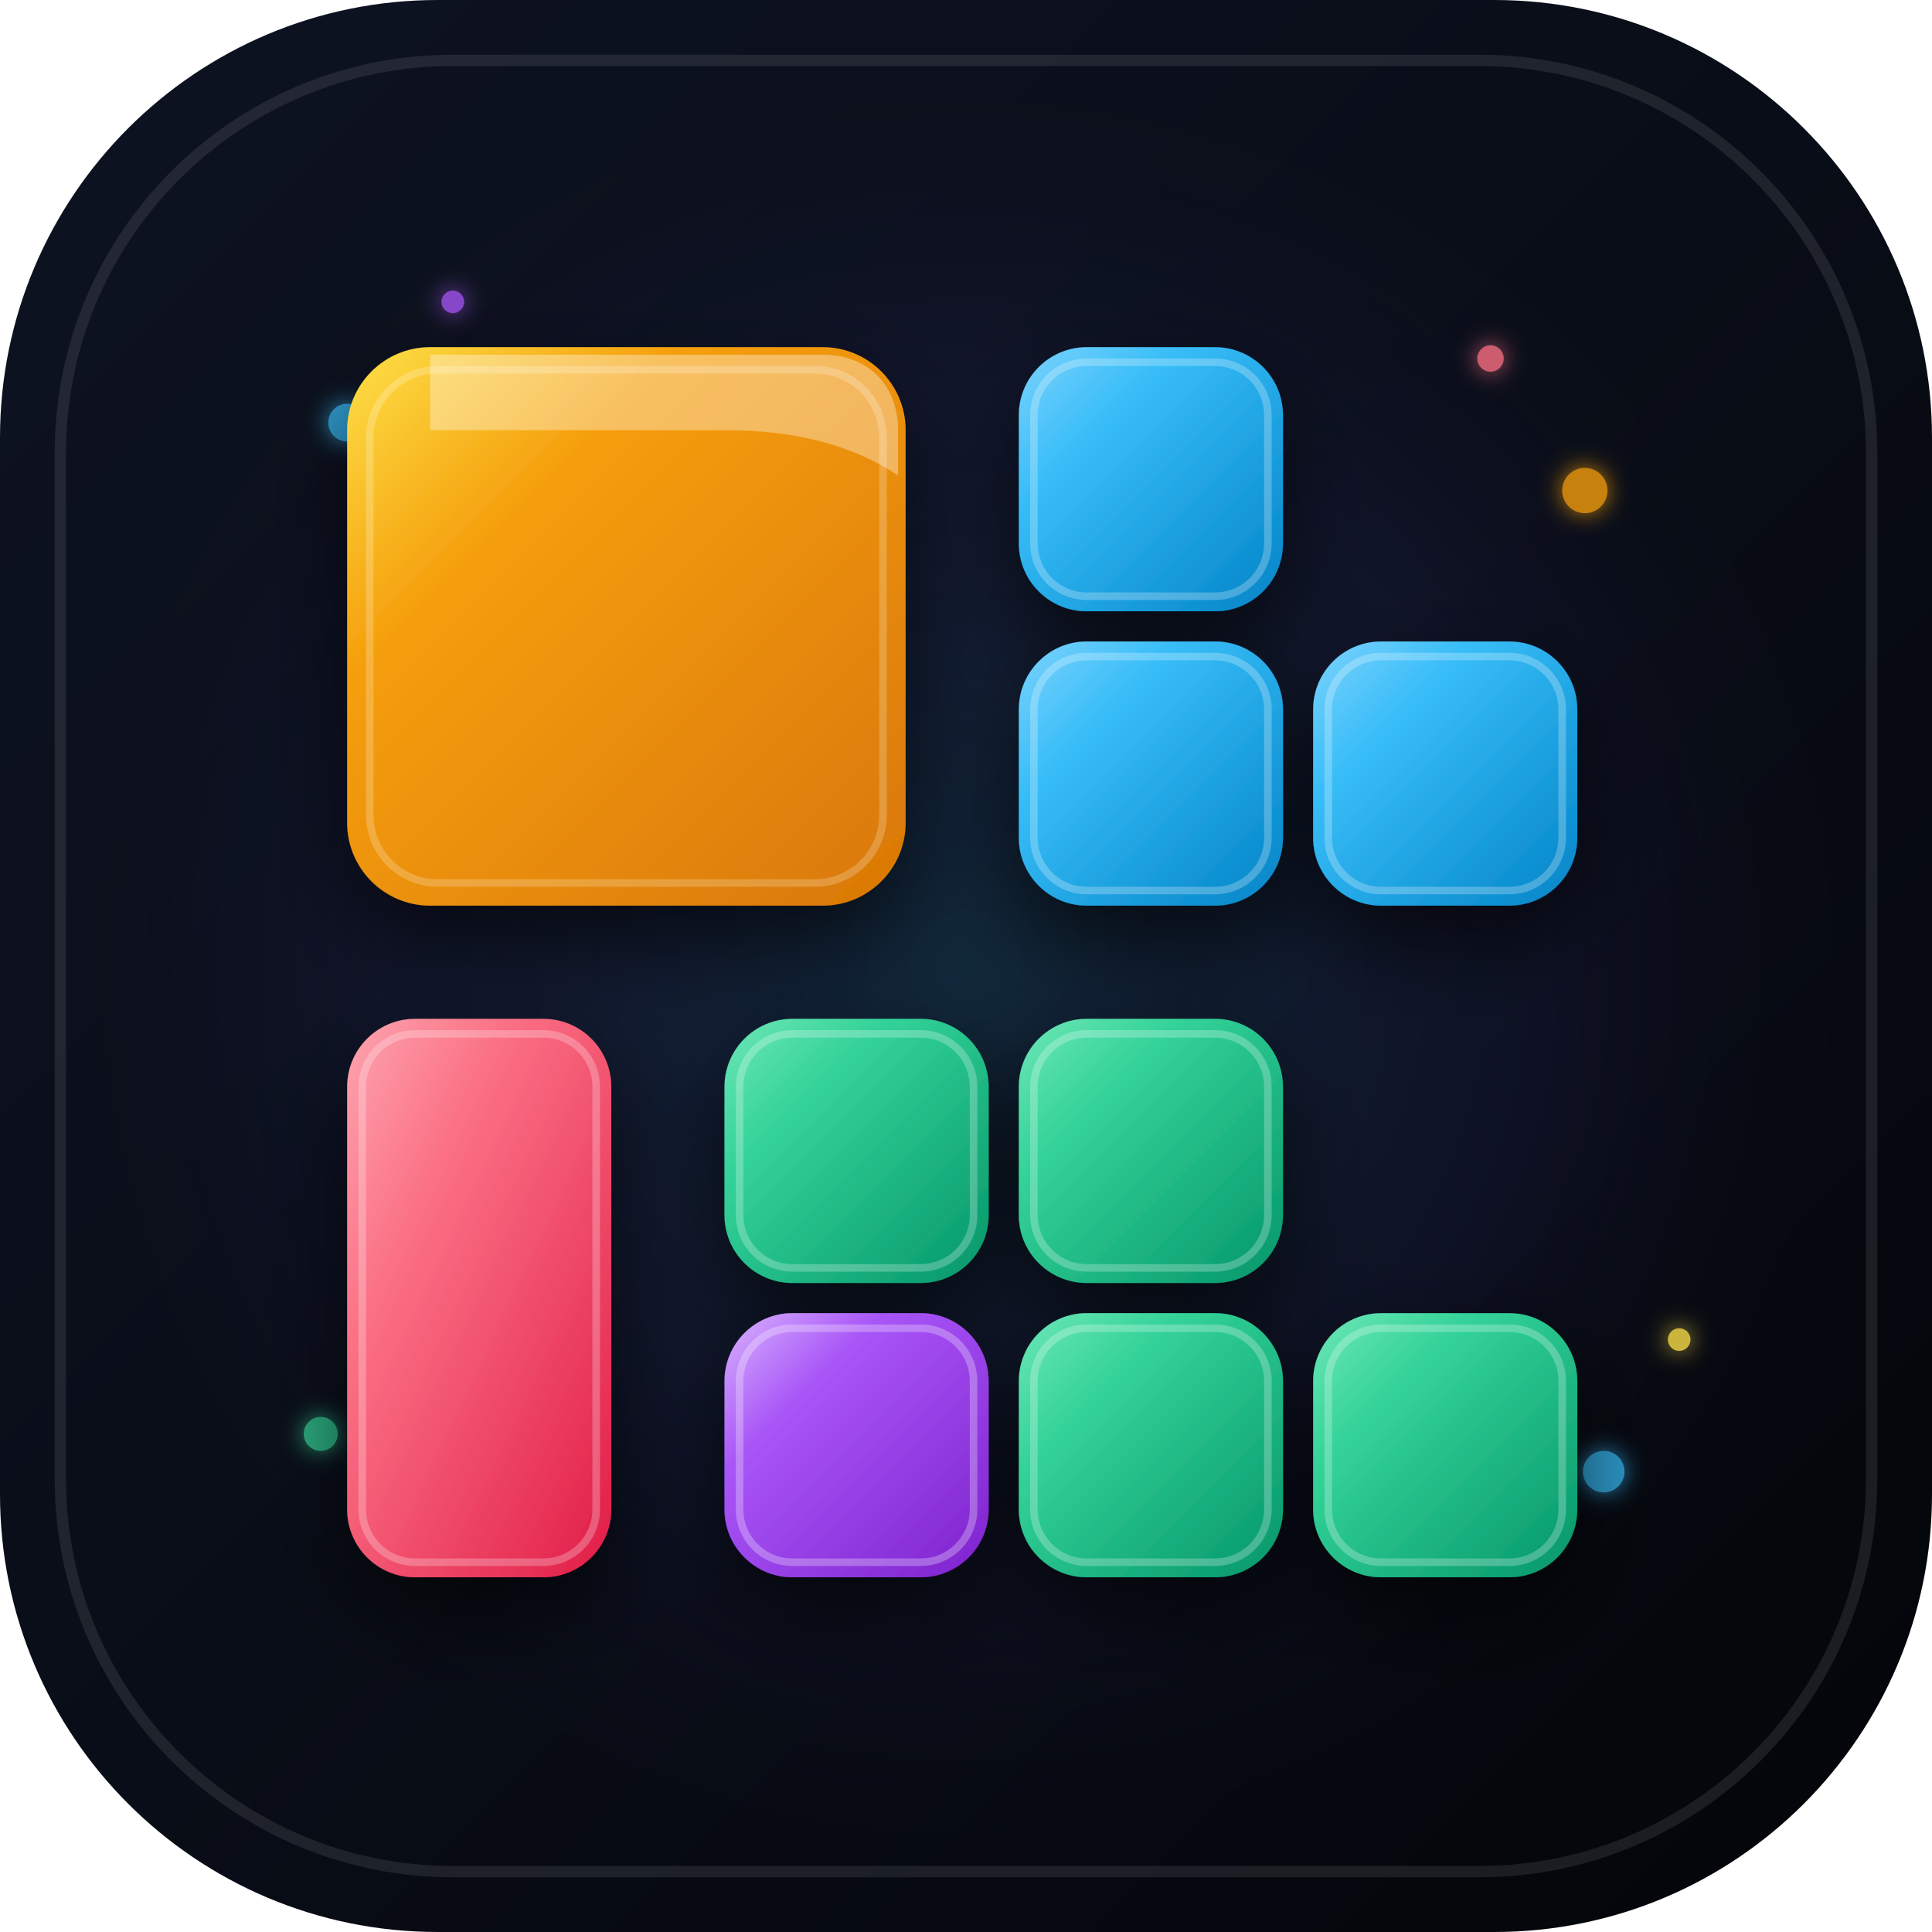
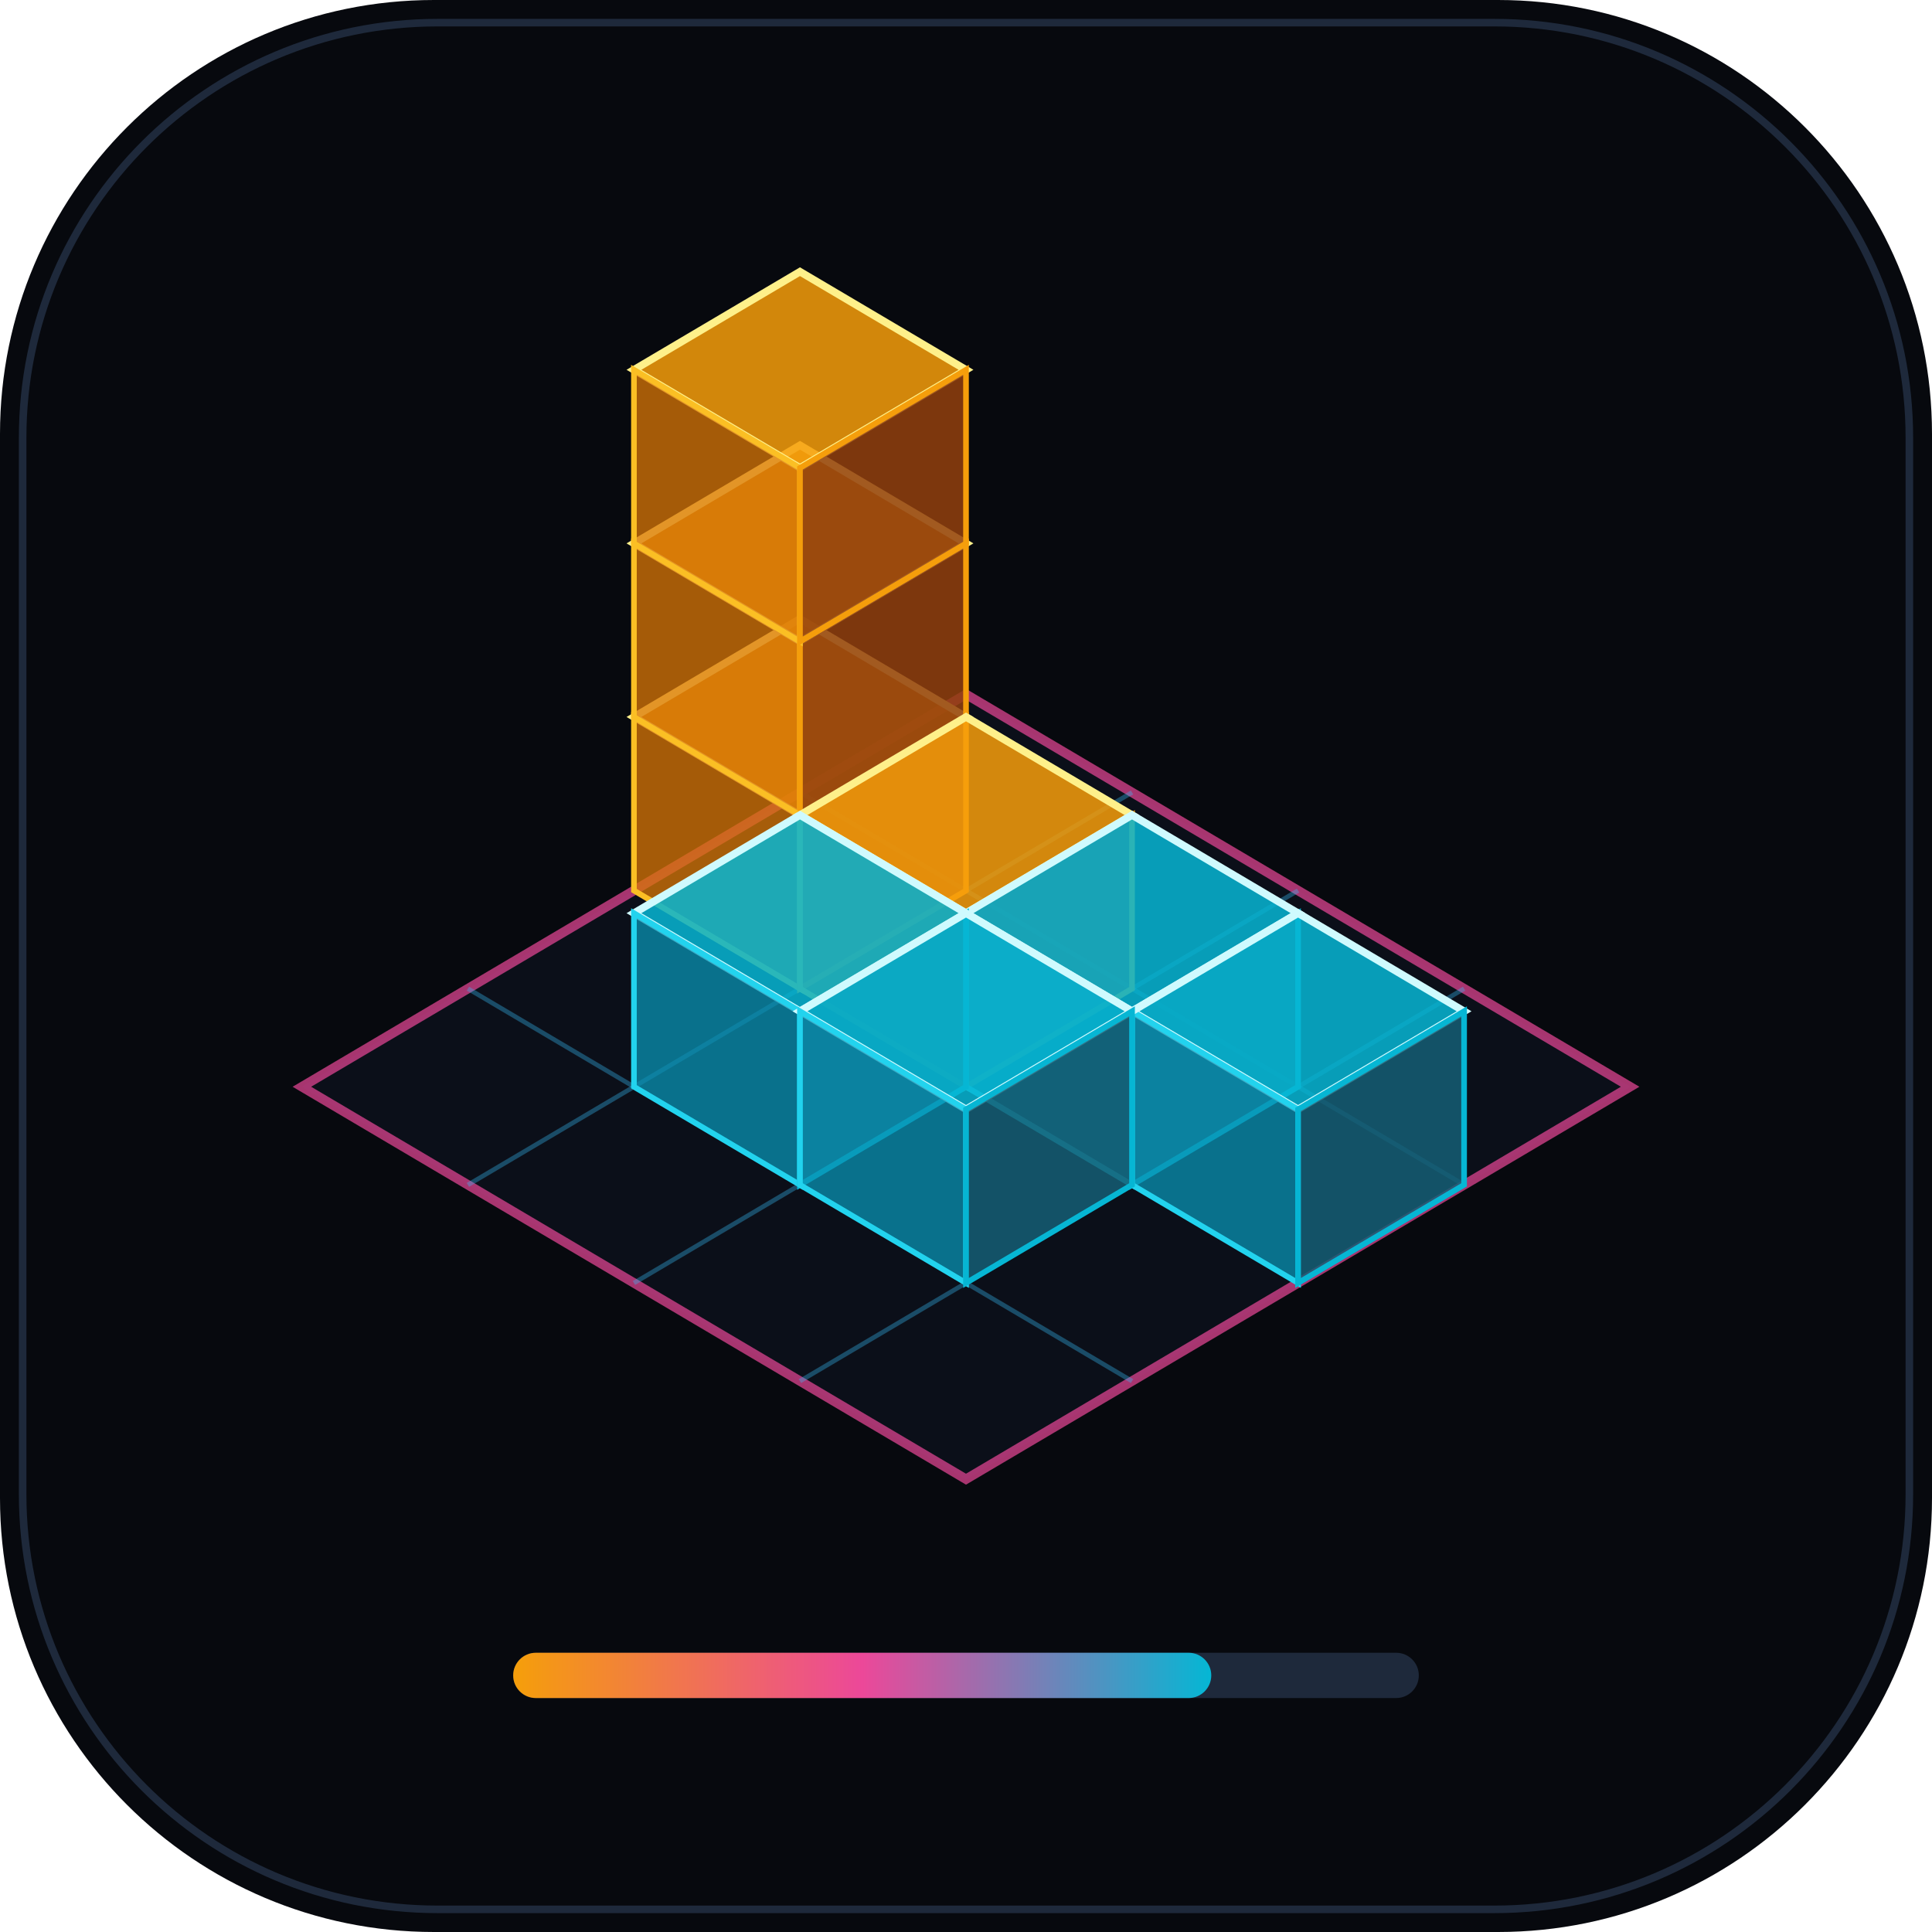
<svg xmlns="http://www.w3.org/2000/svg" viewBox="0 0 512 512" width="512" height="512">
  <defs>
-     <linearGradient id="bgGrad" x1="0%" y1="0%" x2="100%" y2="100%">
-       <stop offset="0%" stop-color="#0E1322" />
-       <stop offset="50%" stop-color="#090D17" />
-       <stop offset="100%" stop-color="#030509" />
+     <linearGradient id="layaBar" x1="0%" y1="0%" x2="100%" y2="0%">
+       <stop offset="0%" stop-color="#F59E0B" />
+       <stop offset="50%" stop-color="#EC4899" />
+       <stop offset="100%" stop-color="#06B6D4" />
    </linearGradient>
-     <radialGradient id="centerGlow" cx="50%" cy="50%" r="55%">
-       <stop offset="0%" stop-color="#38BDF8" stop-opacity="0.16" />
-       <stop offset="60%" stop-color="#6366F1" stop-opacity="0.08" />
-       <stop offset="100%" stop-color="#000000" stop-opacity="0" />
-     </radialGradient>
-     <linearGradient id="amberGrad" x1="0%" y1="0%" x2="100%" y2="100%">
-       <stop offset="0%" stop-color="#FDE047" />
-       <stop offset="30%" stop-color="#F59E0B" />
-       <stop offset="100%" stop-color="#D97706" />
-     </linearGradient>
-     <linearGradient id="cyanGrad" x1="0%" y1="0%" x2="100%" y2="100%">
-       <stop offset="0%" stop-color="#7DD3FC" />
-       <stop offset="30%" stop-color="#38BDF8" />
-       <stop offset="100%" stop-color="#0284C7" />
-     </linearGradient>
-     <linearGradient id="roseGrad" x1="0%" y1="0%" x2="100%" y2="100%">
-       <stop offset="0%" stop-color="#FDA4AF" />
-       <stop offset="30%" stop-color="#FB7185" />
-       <stop offset="100%" stop-color="#E11D48" />
-     </linearGradient>
-     <linearGradient id="emeraldGrad" x1="0%" y1="0%" x2="100%" y2="100%">
-       <stop offset="0%" stop-color="#6EE7B7" />
-       <stop offset="30%" stop-color="#34D399" />
-       <stop offset="100%" stop-color="#059669" />
-     </linearGradient>
-     <linearGradient id="violetGrad" x1="0%" y1="0%" x2="100%" y2="100%">
-       <stop offset="0%" stop-color="#D8B4FE" />
-       <stop offset="30%" stop-color="#A855F7" />
-       <stop offset="100%" stop-color="#7E22CE" />
-     </linearGradient>
-     <filter id="tileShadow" x="-20%" y="-20%" width="140%" height="150%">
-       <feDropShadow dx="0" dy="10" stdDeviation="12" flood-color="#000000" flood-opacity="0.65" />
-     </filter>
-     <filter id="glowParticle" x="-50%" y="-50%" width="200%" height="200%">
-       <feGaussianBlur stdDeviation="3" result="blur" />
-       <feMerge>
-         <feMergeNode in="blur" />
-         <feMergeNode in="SourceGraphic" />
-       </feMerge>
-     </filter>
+     <g id="neonL">
+       <polygon points="0,-98 44,-72 0,-46 -44,-72" fill="#F59E0B" fill-opacity="0.85" stroke="#FEF08A" stroke-width="2" />
+       <polygon points="-44,-72 0,-46 0,0 -44,-26" fill="#D97706" fill-opacity="0.75" stroke="#FBBF24" stroke-width="1.5" />
+       <polygon points="0,-46 44,-72 44,-26 0,0" fill="#92400E" fill-opacity="0.85" stroke="#F59E0B" stroke-width="1.5" />
+     </g>
+     <g id="neonS">
+       <polygon points="0,-98 44,-72 0,-46 -44,-72" fill="#06B6D4" fill-opacity="0.85" stroke="#CFFAFE" stroke-width="2" />
+       <polygon points="-44,-72 0,-46 0,0 -44,-26" fill="#0891B2" fill-opacity="0.75" stroke="#22D3EE" stroke-width="1.5" />
+       <polygon points="0,-46 44,-72 44,-26 0,0" fill="#155E75" fill-opacity="0.85" stroke="#06B6D4" stroke-width="1.5" />
+     </g>
  </defs>
-   <rect width="512" height="512" rx="116" fill="url(#bgGrad)" />
-   <circle cx="256" cy="256" r="230" fill="url(#centerGlow)" />
-   <rect x="16" y="16" width="480" height="480" rx="104" fill="none" stroke="rgba(255, 255, 255, 0.09)" stroke-width="3" />
-   <g filter="url(#glowParticle)" opacity="0.8">
-     <circle cx="92" cy="112" r="5" fill="#38BDF8" />
-     <circle cx="120" cy="80" r="3" fill="#A855F7" />
-     <circle cx="420" cy="130" r="6" fill="#F59E0B" />
-     <circle cx="395" cy="95" r="3.5" fill="#FB7185" />
-     <circle cx="85" cy="380" r="4.5" fill="#34D399" />
-     <circle cx="425" cy="390" r="5.5" fill="#38BDF8" />
-     <circle cx="445" cy="355" r="3" fill="#FDE047" />
+   <rect width="512" height="512" rx="115" fill="#07090E" />
+   <rect x="6" y="6" width="500" height="500" rx="110" fill="none" stroke="#1E293B" stroke-width="2" />
+   <polygon points="256,184 432,288 256,392 80,288" fill="#0B0F19" stroke="#EC4899" stroke-width="2.5" stroke-opacity="0.7" />
+   <g stroke="#38BDF8" stroke-width="1.2" stroke-opacity="0.35">
+     <line x1="212" y1="210" x2="388" y2="314" />
+     <line x1="168" y1="236" x2="344" y2="340" />
+     <line x1="124" y1="262" x2="300" y2="366" />
+     <line x1="300" y1="210" x2="124" y2="314" />
+     <line x1="344" y1="236" x2="168" y2="340" />
+     <line x1="388" y1="262" x2="212" y2="366" />
  </g>
-   <g filter="url(#tileShadow)" transform="translate(76, 76)">
-     <g>
-       <rect x="16" y="16" width="148" height="148" rx="22" fill="url(#amberGrad)" />
-       <path d="M 38 18 L 142 18 C 154 18 162 26 162 38 L 162 50 C 150 42 135 38 116 38 L 38 38 Z" fill="rgba(255, 255, 255, 0.35)" />
-       <rect x="22" y="22" width="136" height="136" rx="18" fill="none" stroke="rgba(255, 255, 255, 0.22)" stroke-width="2" />
-     </g>
-     <g>
-       <rect x="194" y="16" width="70" height="70" rx="18" fill="url(#cyanGrad)" />
-       <rect x="194" y="94" width="70" height="70" rx="18" fill="url(#cyanGrad)" />
-       <rect x="272" y="94" width="70" height="70" rx="18" fill="url(#cyanGrad)" />
-       <rect x="198" y="20" width="62" height="62" rx="14" fill="none" stroke="rgba(255, 255, 255, 0.25)" stroke-width="2" />
-       <rect x="198" y="98" width="62" height="62" rx="14" fill="none" stroke="rgba(255, 255, 255, 0.25)" stroke-width="2" />
-       <rect x="276" y="98" width="62" height="62" rx="14" fill="none" stroke="rgba(255, 255, 255, 0.25)" stroke-width="2" />
-     </g>
-     <g>
-       <rect x="16" y="194" width="70" height="148" rx="18" fill="url(#roseGrad)" />
-       <rect x="20" y="198" width="62" height="140" rx="14" fill="none" stroke="rgba(255, 255, 255, 0.25)" stroke-width="2" />
-     </g>
-     <g>
-       <rect x="116" y="194" width="70" height="70" rx="18" fill="url(#emeraldGrad)" />
-       <rect x="194" y="194" width="70" height="70" rx="18" fill="url(#emeraldGrad)" />
-       <rect x="194" y="272" width="70" height="70" rx="18" fill="url(#emeraldGrad)" />
-       <rect x="272" y="272" width="70" height="70" rx="18" fill="url(#emeraldGrad)" />
-       <rect x="120" y="198" width="62" height="62" rx="14" fill="none" stroke="rgba(255, 255, 255, 0.25)" stroke-width="2" />
-       <rect x="198" y="198" width="62" height="62" rx="14" fill="none" stroke="rgba(255, 255, 255, 0.25)" stroke-width="2" />
-       <rect x="198" y="276" width="62" height="62" rx="14" fill="none" stroke="rgba(255, 255, 255, 0.25)" stroke-width="2" />
-       <rect x="276" y="276" width="62" height="62" rx="14" fill="none" stroke="rgba(255, 255, 255, 0.25)" stroke-width="2" />
-     </g>
-     <g>
-       <rect x="116" y="272" width="70" height="70" rx="18" fill="url(#violetGrad)" />
-       <rect x="120" y="276" width="62" height="62" rx="14" fill="none" stroke="rgba(255, 255, 255, 0.28)" stroke-width="2" />
-     </g>
-   </g>
+   <use href="#neonL" transform="translate(212, 262)" />
+   <use href="#neonL" transform="translate(212, 216)" />
+   <use href="#neonL" transform="translate(212, 170)" />
+   <use href="#neonL" transform="translate(256, 288)" />
+   <use href="#neonS" transform="translate(300, 314)" />
+   <use href="#neonS" transform="translate(212, 314)" />
+   <use href="#neonS" transform="translate(344, 340)" />
+   <use href="#neonS" transform="translate(256, 340)" />
+   <rect x="136" y="438" width="240" height="12" rx="6" fill="#1E293B" />
+   <rect x="136" y="438" width="185" height="12" rx="6" fill="url(#layaBar)" />
</svg>
